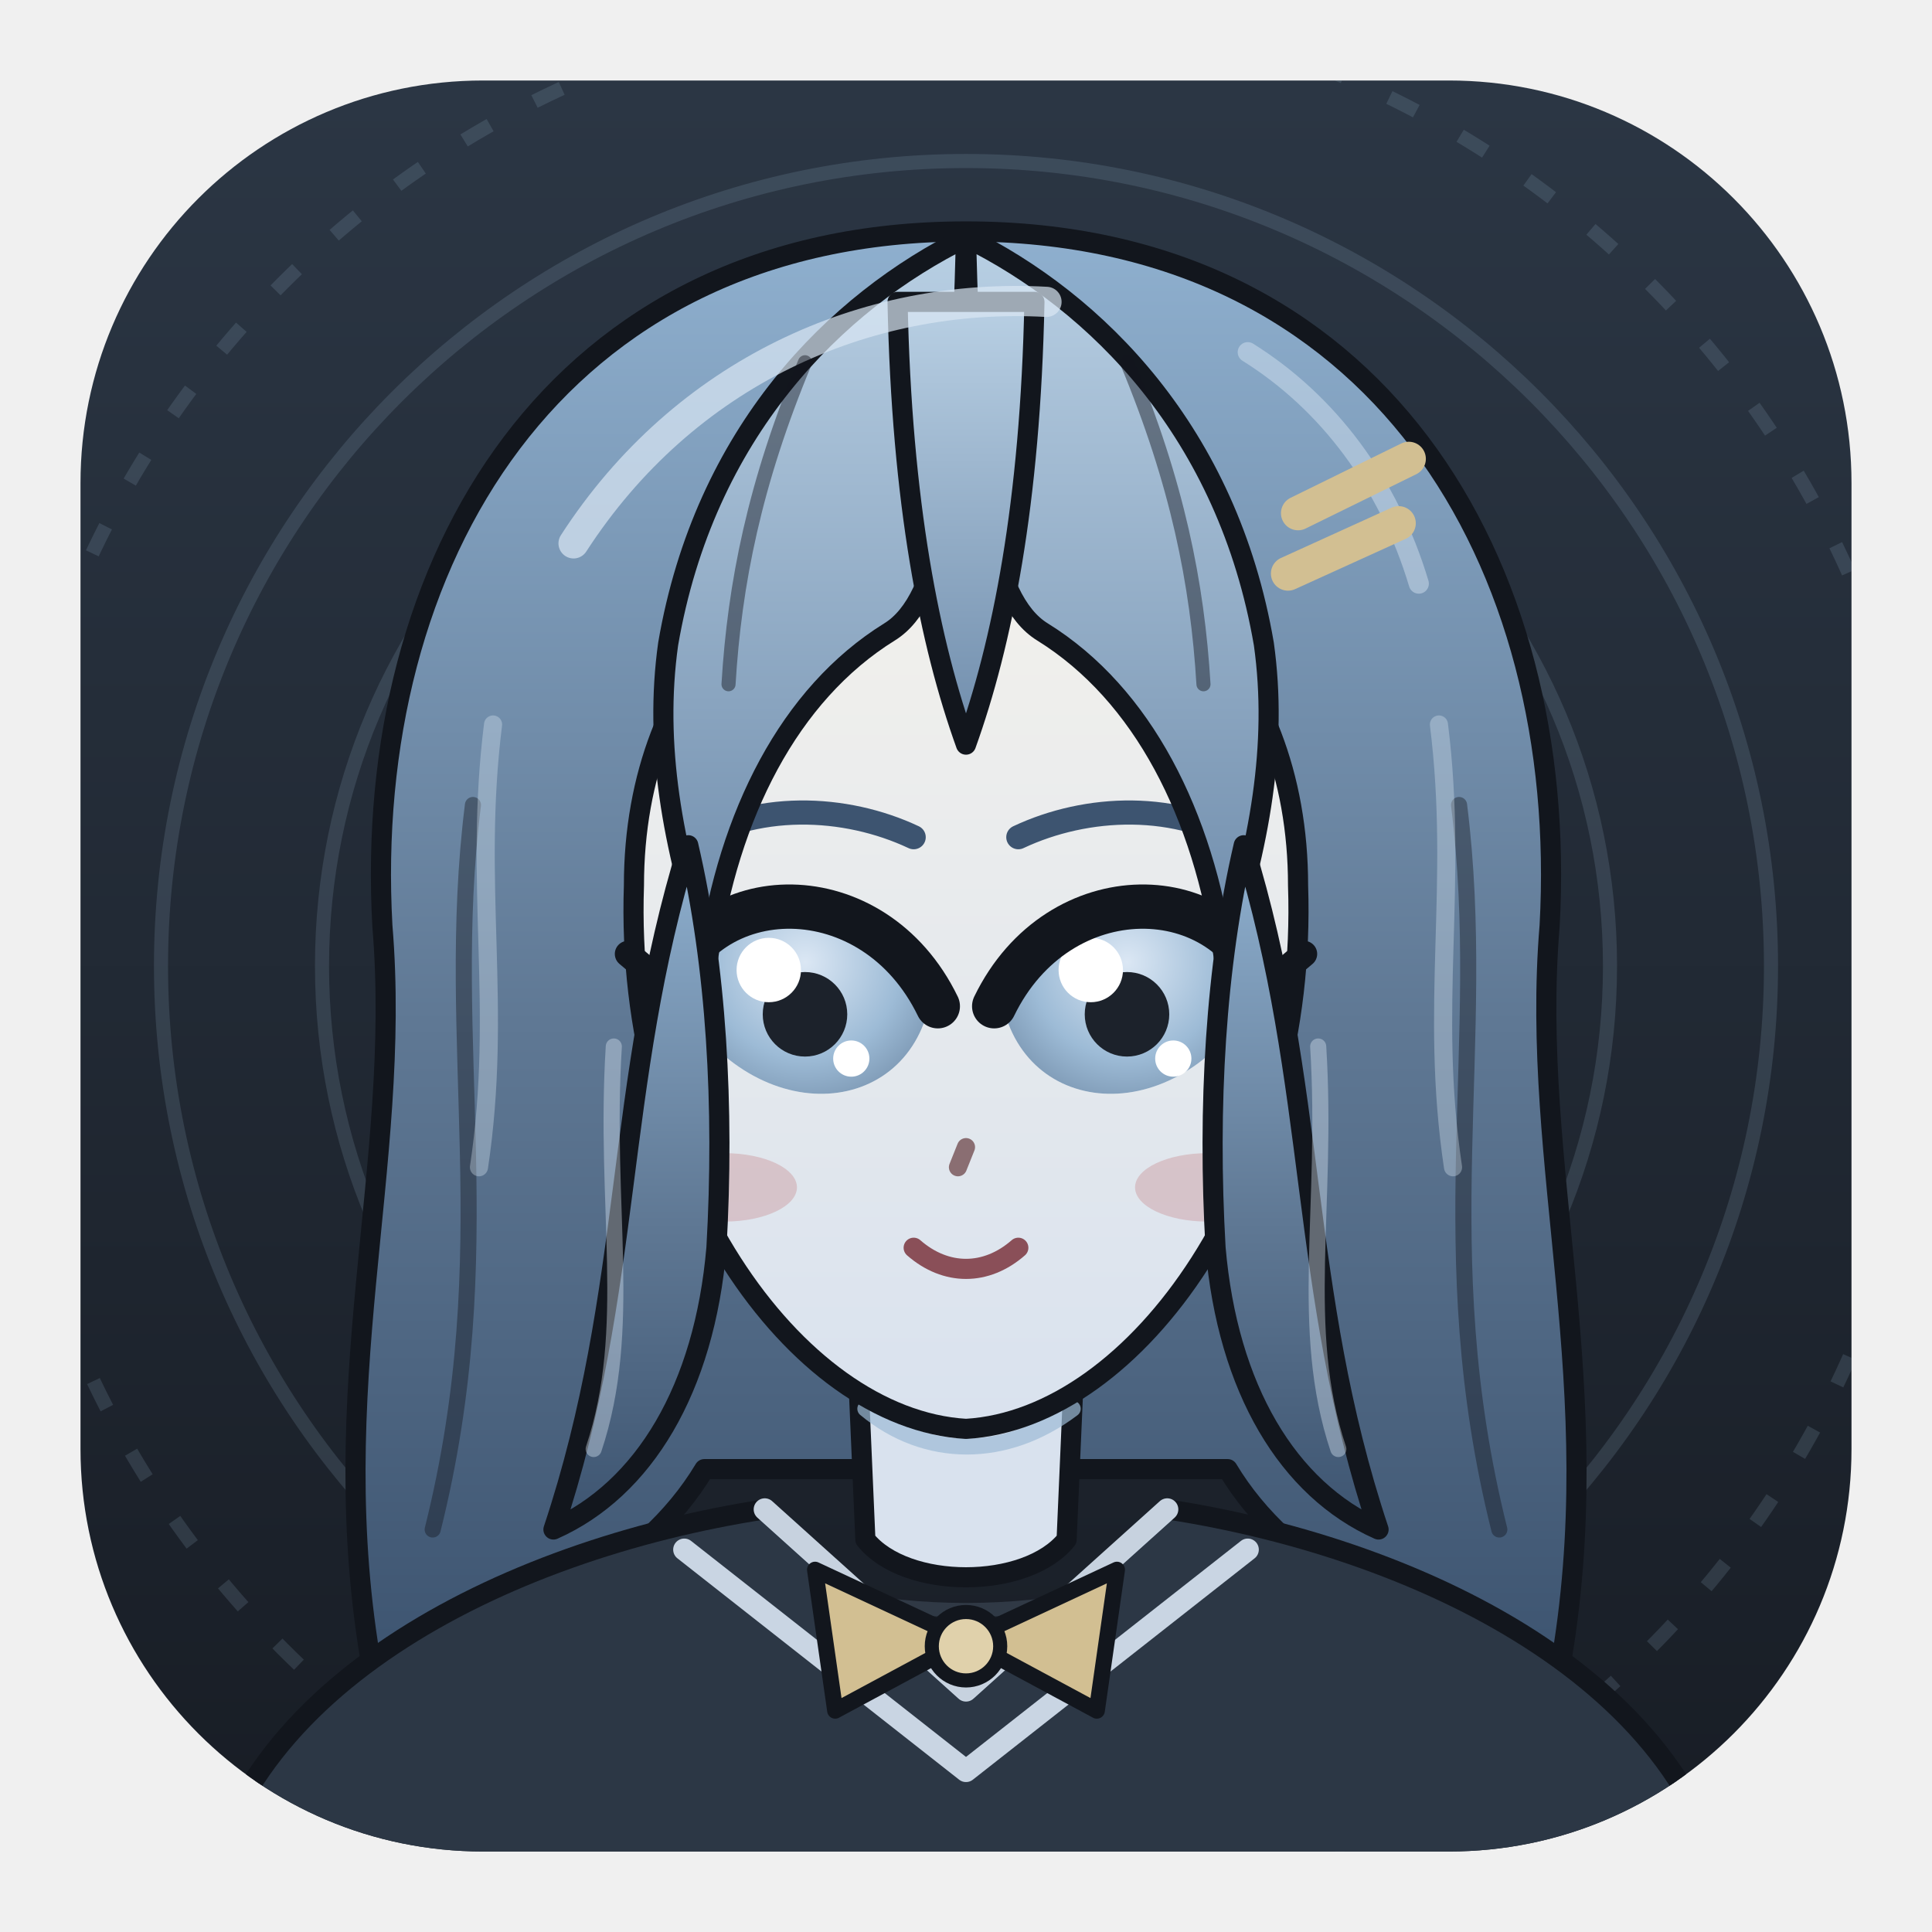
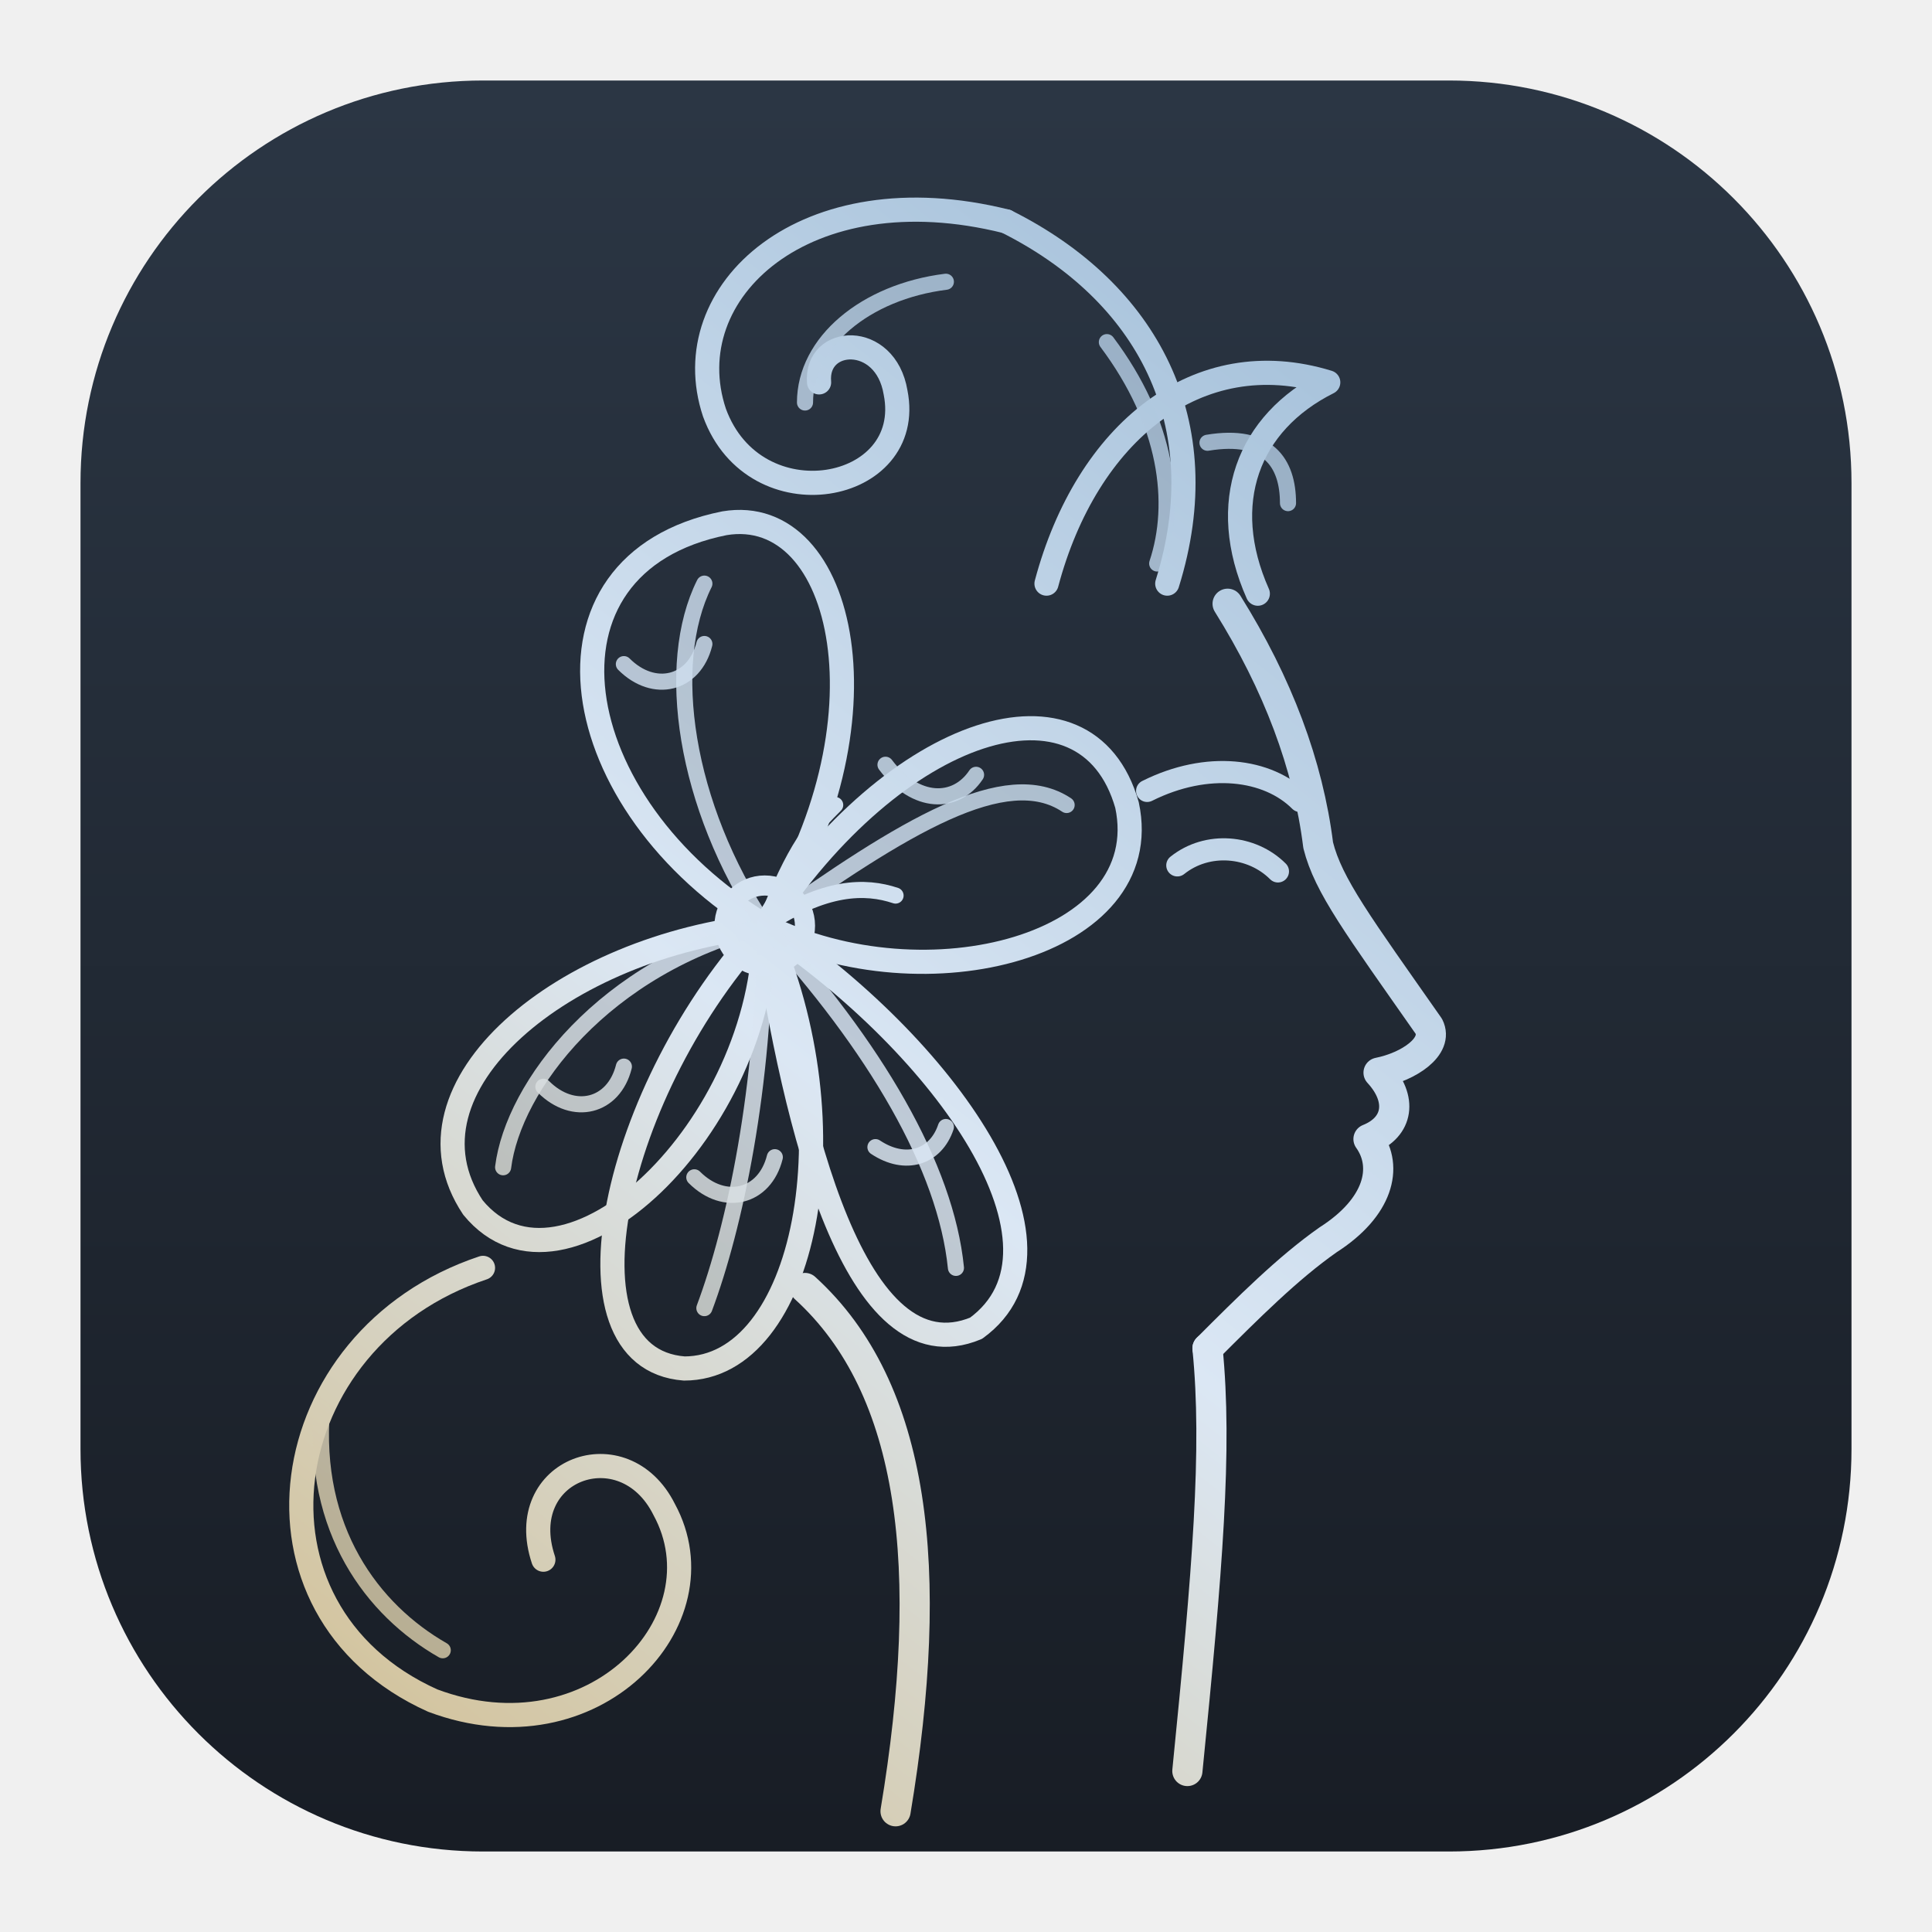
<svg xmlns="http://www.w3.org/2000/svg" viewBox="0 0 96 96" width="96" height="96">
  <defs>
    <linearGradient id="tile" x1="0" y1="0" x2="0" y2="1">
      <stop offset="0" stop-color="#2b3644" />
      <stop offset="1" stop-color="#181d25" />
    </linearGradient>
-     <linearGradient id="hair" x1="0" y1="0" x2="0" y2="1">
-       <stop offset="0" stop-color="#8fb0cf" />
-       <stop offset="0.55" stop-color="#5f7894" />
-       <stop offset="1" stop-color="#3d5470" />
+     <linearGradient id="line" gradientUnits="userSpaceOnUse" x1="14" y1="88" x2="74" y2="12">
+       <stop offset="0" stop-color="#d2bf92" />
+       <stop offset="0.45" stop-color="#dbe7f4" />
+       <stop offset="1" stop-color="#9dbbd6" />
    </linearGradient>
-     <linearGradient id="hairLight" x1="0" y1="0" x2="0" y2="1">
-       <stop offset="0" stop-color="#b9d0e4" />
-       <stop offset="1" stop-color="#6f8cab" />
-     </linearGradient>
-     <linearGradient id="skin" x1="0" y1="0" x2="0" y2="1">
-       <stop offset="0" stop-color="#f3f1ec" />
-       <stop offset="1" stop-color="#d9e2ee" />
-     </linearGradient>
-     <radialGradient id="iris" cx="0.5" cy="0.3" r="0.8">
-       <stop offset="0" stop-color="#dbe7f4" />
-       <stop offset="0.5" stop-color="#9dbbd6" />
-       <stop offset="1" stop-color="#5f7894" />
-     </radialGradient>
-     <clipPath id="tileClip">
+     <clipPath id="clip">
      <rect x="4" y="4" width="88" height="88" rx="20" />
-     </clipPath>
-     <clipPath id="eyeL">
-       <path d="M33.3 49 C35 44 43 43.8 46.2 49.8 C45 55.8 37 56.2 33.3 49 Z" />
-     </clipPath>
-     <clipPath id="eyeR">
-       <path d="M62.7 49 C61 44 53 43.8 49.8 49.8 C51 55.8 59 56.2 62.7 49 Z" />
    </clipPath>
  </defs>
  <rect x="4" y="4" width="88" height="88" rx="20" fill="url(#tile)" />
-   <g clip-path="url(#tileClip)">
-     <g fill="none" stroke="#9dbbd6" stroke-width="0.7" stroke-opacity="0.16">
-       <circle cx="48" cy="48" r="32" />
-       <circle cx="48" cy="48" r="40" />
-       <circle cx="48" cy="48" r="48" stroke-dasharray="1.5 2.5" />
+   <g clip-path="url(#clip)" fill="none" stroke="url(#line)" stroke-linecap="round" stroke-linejoin="round">
+     <g stroke-width="1.2">
+       <path d="M38 46 C28 40 26 28 36 26 C42 25 44.5 36 38 46 Z" />
+       <path d="M38 46 C44.5 36 54 33 56 40 C57.5 47 46 50 38 46 Z" />
+       <path d="M38 46 C28 47 19.5 54 23.5 60 C28 65.5 38 56 38 46 Z" />
+       <path d="M38 46 C42.5 56 40 68 34 68 C27.5 67.5 30.5 54 38 46 Z" />
+       <path d="M38 46 C47 52 54 62 48.5 66 C42.5 68.5 39.5 56 38 46 Z" />
    </g>
-     <path d="M48 11.5 C27.5 11.5 18 28 19 46 C20 58 16 69 18.5 83 C26 81 32 78 35 73 L61 73 C64 78 70 81 77.5 83 C80 69 76 58 77 46 C78 28 68.5 11.5 48 11.5 Z" fill="url(#hair)" stroke="#12161d" stroke-width="1" stroke-linejoin="round" />
-     <path d="M10 96 C11 84 25 77 38 75 L48 84 L58 75 C71 77 85 84 86 96 Z" fill="#2c3745" stroke="#12161d" stroke-width="1" stroke-linejoin="round" />
-     <path d="M38 75 L48 84 L58 75 M34 77 L48 88 L62 77" fill="none" stroke="#dbe7f4" stroke-width="1.1" stroke-linejoin="round" stroke-linecap="round" stroke-opacity="0.9" />
-     <path d="M48 81.5 L40.5 78 L41.5 85 Z M48 81.5 L55.5 78 L54.5 85 Z" fill="#d2bf92" stroke="#12161d" stroke-width="0.8" stroke-linejoin="round" />
-     <circle cx="48" cy="81.8" r="1.7" fill="#e0d1ab" stroke="#12161d" stroke-width="0.7" />
-     <path d="M42.5 65 L43 76.5 C45 79 51 79 53 76.5 L53.5 65 Z" fill="#d9e2ee" stroke="#12161d" stroke-width="1" stroke-linejoin="round" />
-     <path d="M43 70 C46 72.5 50 72.5 53.3 70" fill="none" stroke="#9dbbd6" stroke-width="0.8" stroke-opacity="0.7" stroke-linecap="round" />
-     <path d="M31.5 44 C31 58.5 39.5 70.5 48 71 C56.5 70.5 65 58.5 64.5 44 C64.5 33 57 26 48 26 C39 26 31.5 33 31.5 44 Z" fill="url(#skin)" stroke="#12161d" stroke-width="1" stroke-linejoin="round" />
-     <ellipse cx="36" cy="59" rx="3.6" ry="1.7" fill="#c98f93" fill-opacity="0.4" />
-     <ellipse cx="60" cy="59" rx="3.6" ry="1.7" fill="#c98f93" fill-opacity="0.4" />
-     <path d="M33.3 49 C35 44 43 43.8 46.2 49.8 C45 55.8 37 56.2 33.3 49 Z" fill="#f8fafc" />
-     <path d="M62.7 49 C61 44 53 43.8 49.8 49.8 C51 55.8 59 56.2 62.7 49 Z" fill="#f8fafc" />
-     <g clip-path="url(#eyeL)">
-       <circle cx="40" cy="50.2" r="6" fill="url(#iris)" />
-       <circle cx="40" cy="50.4" r="2.1" fill="#1c222b" />
+     <g stroke-width="0.8" stroke-opacity="0.85">
+       <path d="M38 46 C34 40 33 33 35 29 M38 46 C45 41 50 38 53 40 M38 46 C30 48 25.5 54 25 58 M38 46 C38 54 36.5 61 35 65 M38 46 C43.5 52 47 58 47.5 63" />
+       <path d="M31 33 C32.5 34.5 34.5 34 35 32 M44 38 C45.5 40 47.5 40 48.5 38.5 M27 54 C28.5 55.5 30.5 55 31 53 M34.5 58.5 C36 60 38 59.5 38.5 57.5 M43.5 57 C45 58 46.5 57.5 47 56" />
    </g>
-     <g clip-path="url(#eyeR)">
-       <circle cx="56" cy="50.2" r="6" fill="url(#iris)" />
-       <circle cx="56" cy="50.4" r="2.1" fill="#1c222b" />
+     <circle cx="38" cy="46" r="2" stroke-width="1" />
+     <path d="M38 46 C39.5 42 40.5 41 41.5 40 M38 46 C41 44 43 44 44.5 44.5" stroke-width="0.8" />
+     <g stroke-width="1.2">
+       <path d="M50 11 C40 8.5 33.5 14.5 35.5 20.5 C37.5 26 45.5 24.5 44.5 19.5 C44 16.5 40.5 16.7 40.7 19" />
+       <path d="M50 11 C57 14.5 60.5 21 58 29" />
+       <path d="M24 63 C13.5 66.5 11.5 80 21.5 84.5 C29.5 87.5 36 80.5 33 75 C31 71 25.5 73 27 77.5" />
+       <path d="M52 29 C54 21.5 59.5 17 66 19 C62 21 60.5 25 62.5 29.5" />
    </g>
-     <g fill="#ffffff">
-       <circle cx="38.2" cy="48.2" r="1.6" />
-       <circle cx="42.3" cy="52.6" r="0.9" />
-       <circle cx="54.2" cy="48.2" r="1.6" />
-       <circle cx="58.3" cy="52.6" r="0.9" />
+     <g stroke-width="0.8" stroke-opacity="0.85">
+       <path d="M47 14 C43 14.5 40 17 40 20 M55 17 C58 21 58.5 25 57.5 28 M16 70 C15.5 76 18.5 80 22 82 M60 22 C63 21.5 64 23 64 25" />
    </g>
-     <g fill="none" stroke="#12161d" stroke-linecap="round" stroke-linejoin="round">
-       <path d="M33 49.4 C35 43.6 43.4 43.4 46.6 50" stroke-width="2.2" />
-       <path d="M63 49.4 C61 43.6 52.6 43.4 49.4 50" stroke-width="2.2" />
-       <path d="M33.1 49 L31.2 47.4 M62.9 49 L64.8 47.4" stroke-width="1.3" />
-       <path d="M34 42 C37.5 39.8 42 40 45.4 41.6" stroke="#3d5470" stroke-width="1.2" />
-       <path d="M62 42 C58.5 39.8 54 40 50.6 41.6" stroke="#3d5470" stroke-width="1.2" />
-       <path d="M48 57 L47.6 58" stroke="#8a6e72" stroke-width="0.9" />
-       <path d="M45.4 62 C47 63.4 49 63.4 50.6 62" stroke="#8a4f58" stroke-width="1" />
+     <g stroke-width="1.5">
+       <path d="M61 30 C63.5 34 65 38 65.5 42 C66 44 67.5 46 71 51 C71.5 52 70 53 68.5 53.3 C69.7 54.6 69.5 56 68 56.6 C69 58 68.5 60 66 61.6 C64 63 62 65 60 67" />
+       <path d="M60 67 C60.5 72 60 78 59 88" />
+       <path d="M40 64 C45.5 69 46.5 78 44.5 90" />
    </g>
-     <path d="M48 11.8 C41.5 15 35 21.5 33.2 32 C32.5 37 33.4 42 35.2 47.5 C36.2 40.5 39.2 34.5 44.2 31.4 C46.8 29.8 47.7 24 48 11.8 Z" fill="url(#hairLight)" stroke="#12161d" stroke-width="1" stroke-linejoin="round" />
-     <path d="M48 11.8 C54.5 15 61 21.5 62.8 32 C63.5 37 62.6 42 60.8 47.5 C59.8 40.5 56.8 34.5 51.8 31.4 C49.2 29.8 48.3 24 48 11.8 Z" fill="url(#hairLight)" stroke="#12161d" stroke-width="1" stroke-linejoin="round" />
-     <path d="M44.6 15 C44.8 25 46.2 32 48 37 C49.8 32 51.2 25 51.4 15 Z" fill="url(#hairLight)" stroke="#12161d" stroke-width="1" stroke-linejoin="round" />
-     <path d="M34.2 42 C30.5 54 31.5 64 27.5 76 C32 74 35 69 35.6 62 C36 55 35.6 48 34.2 42 Z" fill="url(#hair)" stroke="#12161d" stroke-width="1" stroke-linejoin="round" />
-     <path d="M61.8 42 C65.5 54 64.5 64 68.5 76 C64 74 61 69 60.4 62 C60 55 60.4 48 61.8 42 Z" fill="url(#hair)" stroke="#12161d" stroke-width="1" stroke-linejoin="round" />
-     <g fill="none" stroke-linecap="round">
-       <path d="M28.5 27 C34 18.5 43 14.5 52 15" stroke="#dbe7f4" stroke-opacity="0.7" stroke-width="1.5" />
-       <path d="M62 17.5 C66 20 69 24 70.5 29" stroke="#dbe7f4" stroke-opacity="0.45" stroke-width="1" />
-       <path d="M40 18 C37.5 24 36.5 29 36.2 34 M56 18 C58.5 24 59.5 29 59.8 34" stroke="#12161d" stroke-opacity="0.45" stroke-width="0.7" />
-       <path d="M23.5 40 C22 52 25 62 21.5 76 M72.5 40 C74 52 71 62 74.5 76" stroke="#12161d" stroke-opacity="0.4" stroke-width="0.8" />
-       <path d="M24.5 36 C23.5 44 25 50 23.8 58 M71.5 36 C72.5 44 71 50 72.2 58" stroke="#dbe7f4" stroke-opacity="0.35" stroke-width="0.9" />
-       <path d="M30.5 52 C30 60 31.5 66 29.5 72 M65.5 52 C66 60 64.5 66 66.5 72" stroke="#dbe7f4" stroke-opacity="0.4" stroke-width="0.8" />
+     <g stroke-width="1.1">
+       <path d="M58.5 43 C60 41.8 62.2 42 63.5 43.3 M57 39.3 C60 37.8 63 38.2 64.6 39.8" />
    </g>
-     <path d="M64.5 25.5 L70 22.8 M64 28.5 L69.5 26" fill="none" stroke="#d2bf92" stroke-width="1.7" stroke-linecap="round" />
  </g>
</svg>
